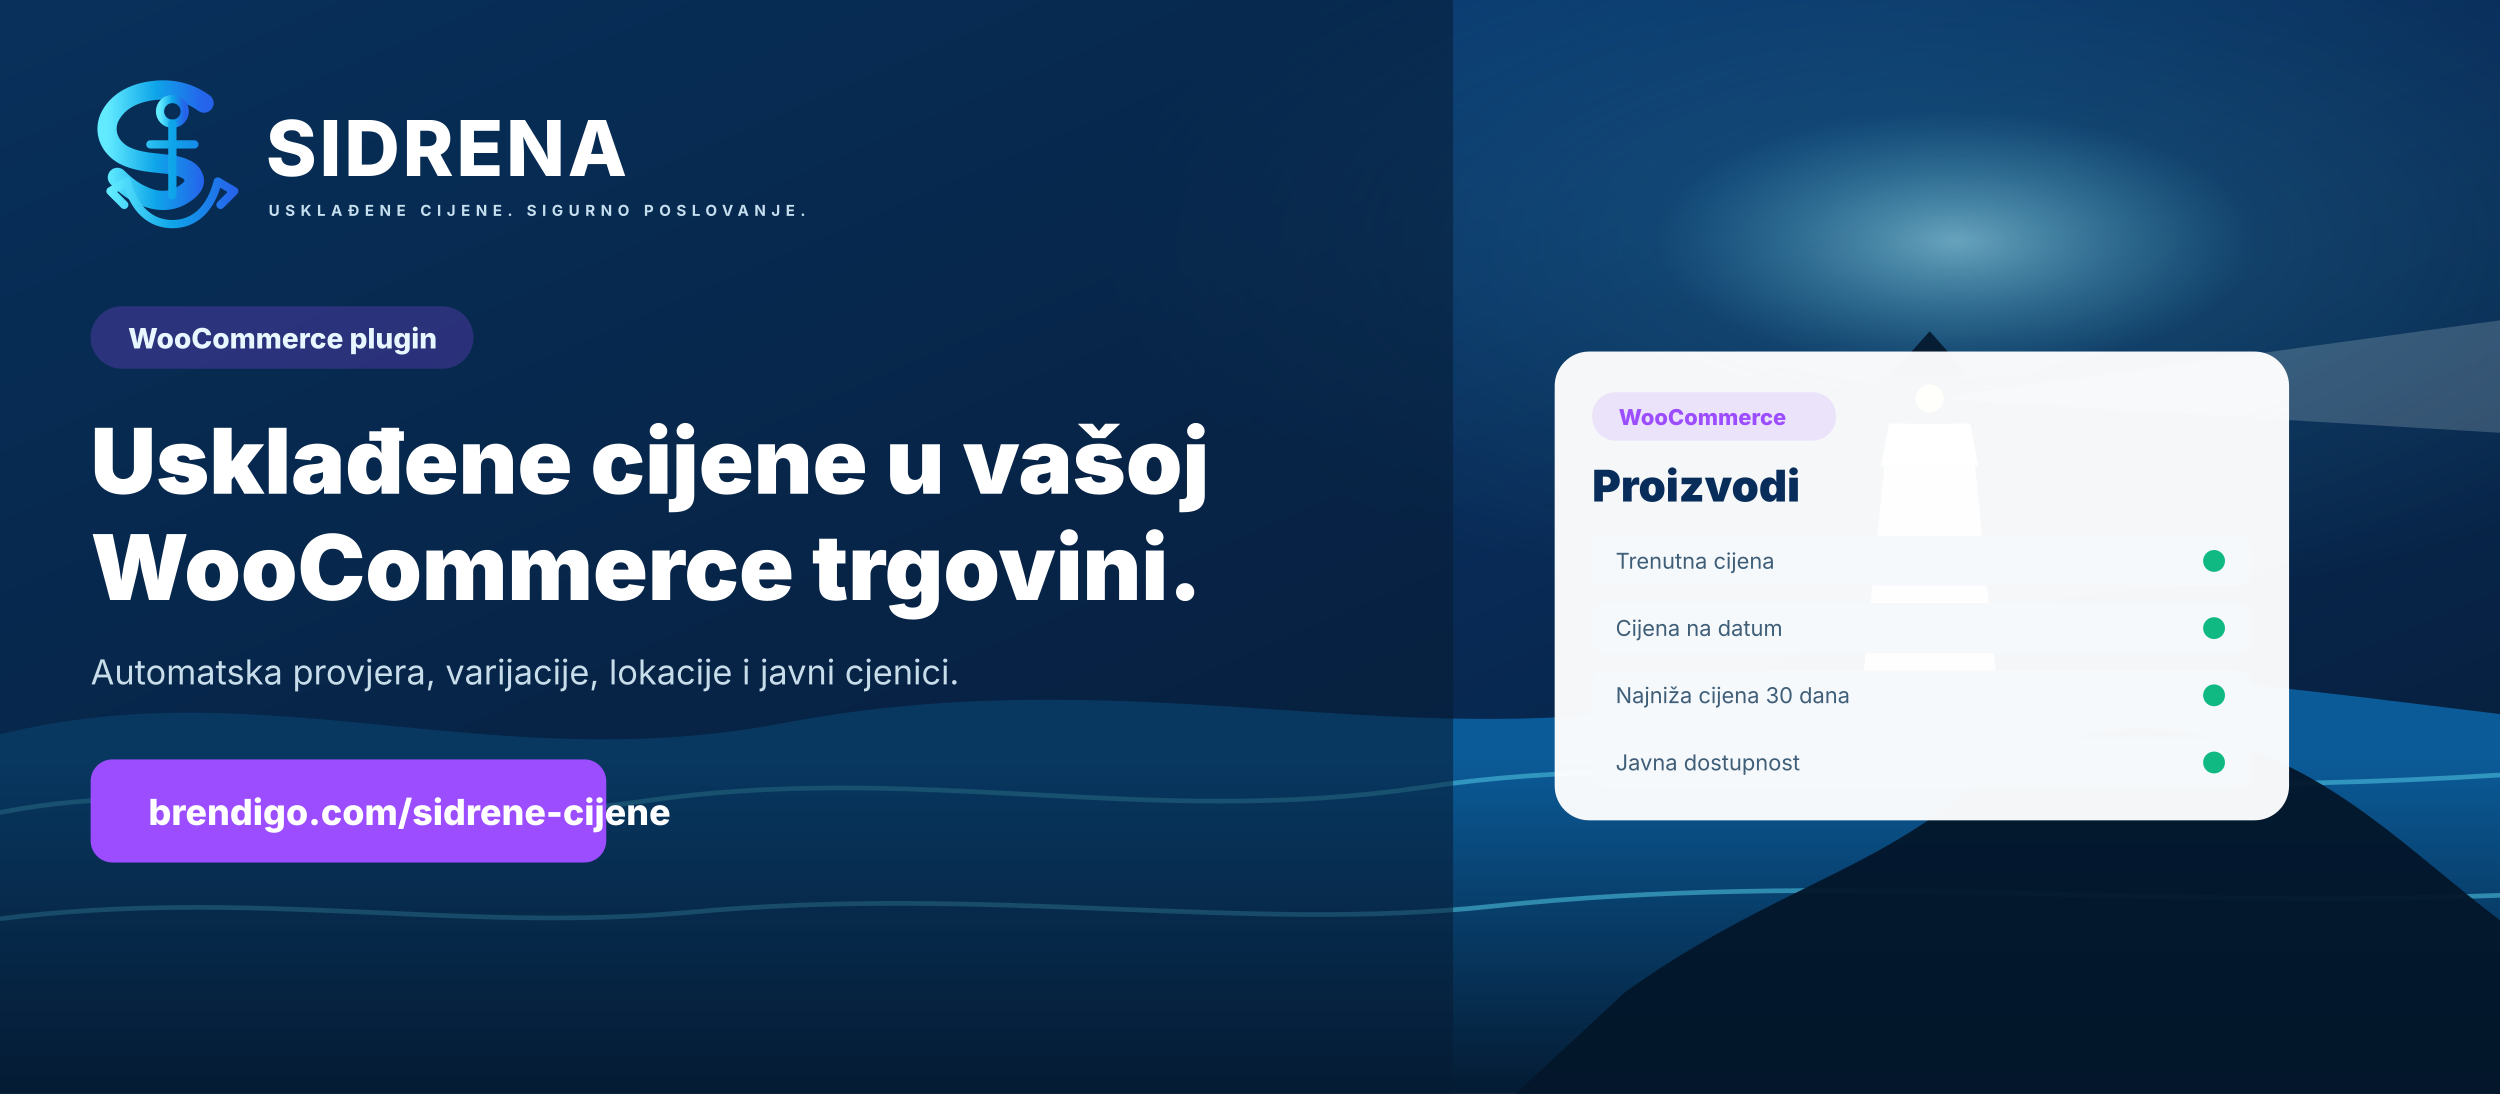
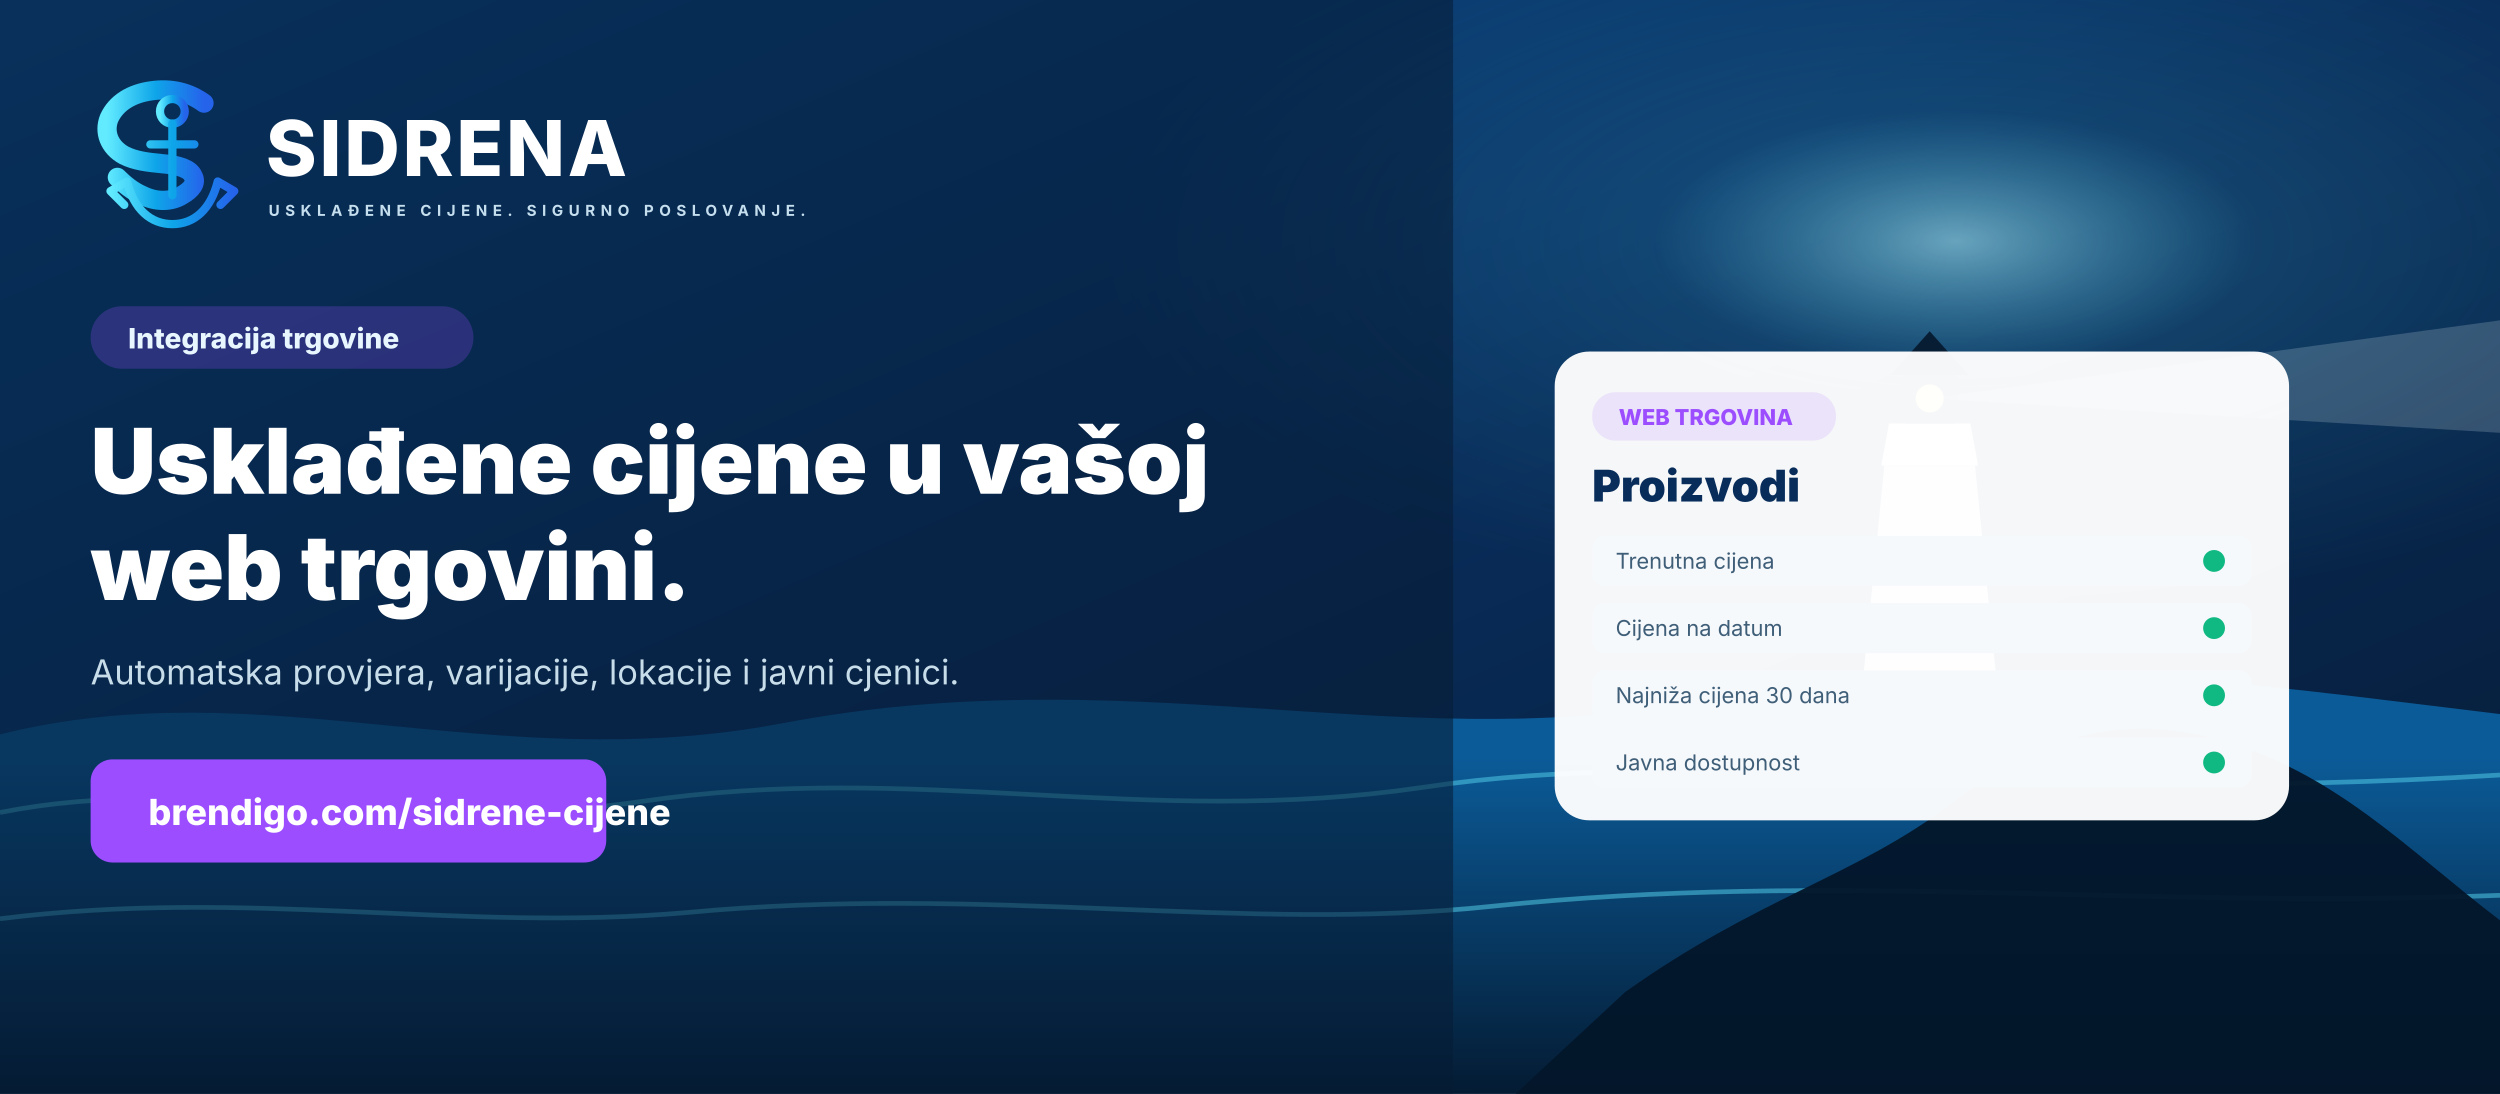
<svg xmlns="http://www.w3.org/2000/svg" viewBox="0 0 1600 700" role="img" aria-labelledby="t">
  <defs>
    <linearGradient id="sky" x1="0" y1="0" x2="1" y2="1">
      <stop stop-color="#0B4C8D" />
      <stop offset=".48" stop-color="#082D5B" />
      <stop offset="1" stop-color="#061A33" />
    </linearGradient>
    <linearGradient id="sea" x1="0" y1=".2" x2="0" y2="1">
      <stop stop-color="#0B5B98" />
      <stop offset="1" stop-color="#041B33" />
    </linearGradient>
    <linearGradient id="cyan" x1="0" y1="0" x2="1" y2="0">
      <stop stop-color="#62EBFF" />
      <stop offset=".5" stop-color="#0EA5E9" />
      <stop offset="1" stop-color="#2563EB" />
    </linearGradient>
    <radialGradient id="glow" cx=".78" cy=".22" r=".34">
      <stop stop-color="#A8F3FF" stop-opacity=".6" />
      <stop offset=".35" stop-color="#4CCBEA" stop-opacity=".14" />
      <stop offset="1" stop-color="#4CCBEA" stop-opacity="0" />
    </radialGradient>
  </defs>
  <rect width="1600" height="700" fill="url(#sky)" />
  <rect width="1600" height="700" fill="url(#glow)" />
  <path d="M0 470c168-42 315 28 500-7 220-42 390 20 580-13 210-37 352-13 520 7v243H0z" fill="url(#sea)" />
  <g opacity=".52" fill="none" stroke="#53CFE9" stroke-width="3">
    <path d="M0 520c130-26 260 15 410-7 176-26 323 17 500-9 186-28 370 12 690-8" />
    <path d="M0 588c160-20 292 9 440-4 190-18 357 13 515-4 218-23 410 2 645-7" />
  </g>
  <path d="M1040 635c84-60 147-74 208-120 59-45 110-58 170-42 76 20 124 72 182 116v111H970z" fill="#03162A" opacity=".95" />
  <path d="M1192 438h86l-14-140h-58z" fill="#E6F0F4" />
  <path d="M1204 298h62l-5-27h-52z" fill="#FBFDFE" />
  <rect x="1217" y="240" width="36" height="31" rx="3" fill="#0B2A48" />
  <path d="M1210 240h50l-25-28z" fill="#071D34" />
  <circle cx="1235" cy="255" r="9" fill="#FFF4A6" />
  <path d="M1235 255L1600 205v72z" fill="#F4FFFF" opacity=".18" />
  <rect width="930" height="700" fill="#061A33" opacity=".56" />
  <g transform="translate(54 44) scale(0.88)">
    <g fill="none" stroke="url(#cyan)" stroke-linecap="round" stroke-linejoin="round">
      <path d="M87 25c-11-8-24-11-38-9-15 2-26 9-31 20-4 10 0 21 11 27 8 4 17 5 27 6 13 1 21 4 23 9 3 5-1 10-8 14-8 5-19 5-29 0-7-3-13-8-18-13" stroke-width="14" />
      <circle cx="64" cy="31" r="9" stroke-width="6" />
      <path d="M64 40v52M48 55h32M31 82c5 20 17 31 33 31s28-11 33-31M31 82l-12 7 10 10m68-17 12 7-10 10" stroke-width="6" />
    </g>
    <text x="132" y="78" fill="#fff" font-family="Inter,Segoe UI,Arial,sans-serif" font-size="56" font-weight="800" letter-spacing="2">SIDRENA</text>
    <text x="134" y="107" fill="#C6DFEF" font-family="Inter,Segoe UI,Arial,sans-serif" font-size="11" font-weight="700" letter-spacing="4">USKLAĐENE CIJENE. SIGURNO POSLOVANJE.</text>
  </g>
  <rect x="58" y="196" width="245" height="40" rx="20" fill="#9B4DFF" opacity=".24" />
-   <text x="82" y="223" fill="#E8F7FF" font-family="Inter,Segoe UI,Arial,sans-serif" font-size="18" font-weight="800">WooCommerce plugin</text>
+   <text x="82" y="223" fill="#E8F7FF" font-family="Inter,Segoe UI,Arial,sans-serif" font-size="18" font-weight="800">Integracija trgovine</text>
  <text x="58" y="316" fill="#fff" font-family="Inter,Segoe UI,Arial,sans-serif" font-size="58" font-weight="850">Usklađene cijene u vašoj</text>
-   <text x="58" y="384" fill="#fff" font-family="Inter,Segoe UI,Arial,sans-serif" font-size="58" font-weight="850">WooCommerce trgovini.</text>
+   <text x="58" y="384" fill="#fff" font-family="Inter,Segoe UI,Arial,sans-serif" font-size="58" font-weight="850">web trgovini.</text>
  <text x="58" y="438" fill="#C8DDEA" font-family="Inter,Segoe UI,Arial,sans-serif" font-size="22">Automatska provjera, varijacije, lokacije i javni cjenici.</text>
  <rect x="58" y="486" width="330" height="66" rx="14" fill="#9B4DFF" />
  <text x="95" y="528" fill="#fff" font-family="Inter,Segoe UI,Arial,sans-serif" font-size="23" font-weight="800">brendigo.com/sidrene-cijene</text>
  <g transform="translate(995 225)">
    <rect width="470" height="300" rx="22" fill="#fff" opacity=".96" />
    <rect x="24" y="26" width="156" height="31" rx="15" fill="#9B4DFF" opacity=".12" />
-     <text x="41" y="47" fill="#9B4DFF" font-family="Inter,Segoe UI,Arial,sans-serif" font-size="14" font-weight="800">WooCommerce</text>
+     <text x="41" y="47" fill="#9B4DFF" font-family="Inter,Segoe UI,Arial,sans-serif" font-size="14" font-weight="800">WEB TRGOVINA</text>
    <text x="24" y="96" fill="#082D5B" font-family="Inter,Segoe UI,Arial,sans-serif" font-size="28" font-weight="850">Proizvodi</text>
    <rect x="24" y="118" width="422" height="32" rx="8" fill="#F6F9FC" />
    <text x="39" y="139" fill="#3F5E78" font-family="Inter,Segoe UI,Arial,sans-serif" font-size="14">Trenutna cijena</text>
    <circle cx="422" cy="134" r="7" fill="#10B981" />
    <rect x="24" y="161" width="422" height="32" rx="8" fill="#F6F9FC" />
    <text x="39" y="182" fill="#3F5E78" font-family="Inter,Segoe UI,Arial,sans-serif" font-size="14">Cijena na datum</text>
    <circle cx="422" cy="177" r="7" fill="#10B981" />
    <rect x="24" y="204" width="422" height="32" rx="8" fill="#F6F9FC" />
    <text x="39" y="225" fill="#3F5E78" font-family="Inter,Segoe UI,Arial,sans-serif" font-size="14">Najniža cijena 30 dana</text>
    <circle cx="422" cy="220" r="7" fill="#10B981" />
    <rect x="24" y="247" width="422" height="32" rx="8" fill="#F6F9FC" />
    <text x="39" y="268" fill="#3F5E78" font-family="Inter,Segoe UI,Arial,sans-serif" font-size="14">Javna dostupnost</text>
    <circle cx="422" cy="263" r="7" fill="#10B981" />
  </g>
</svg>
